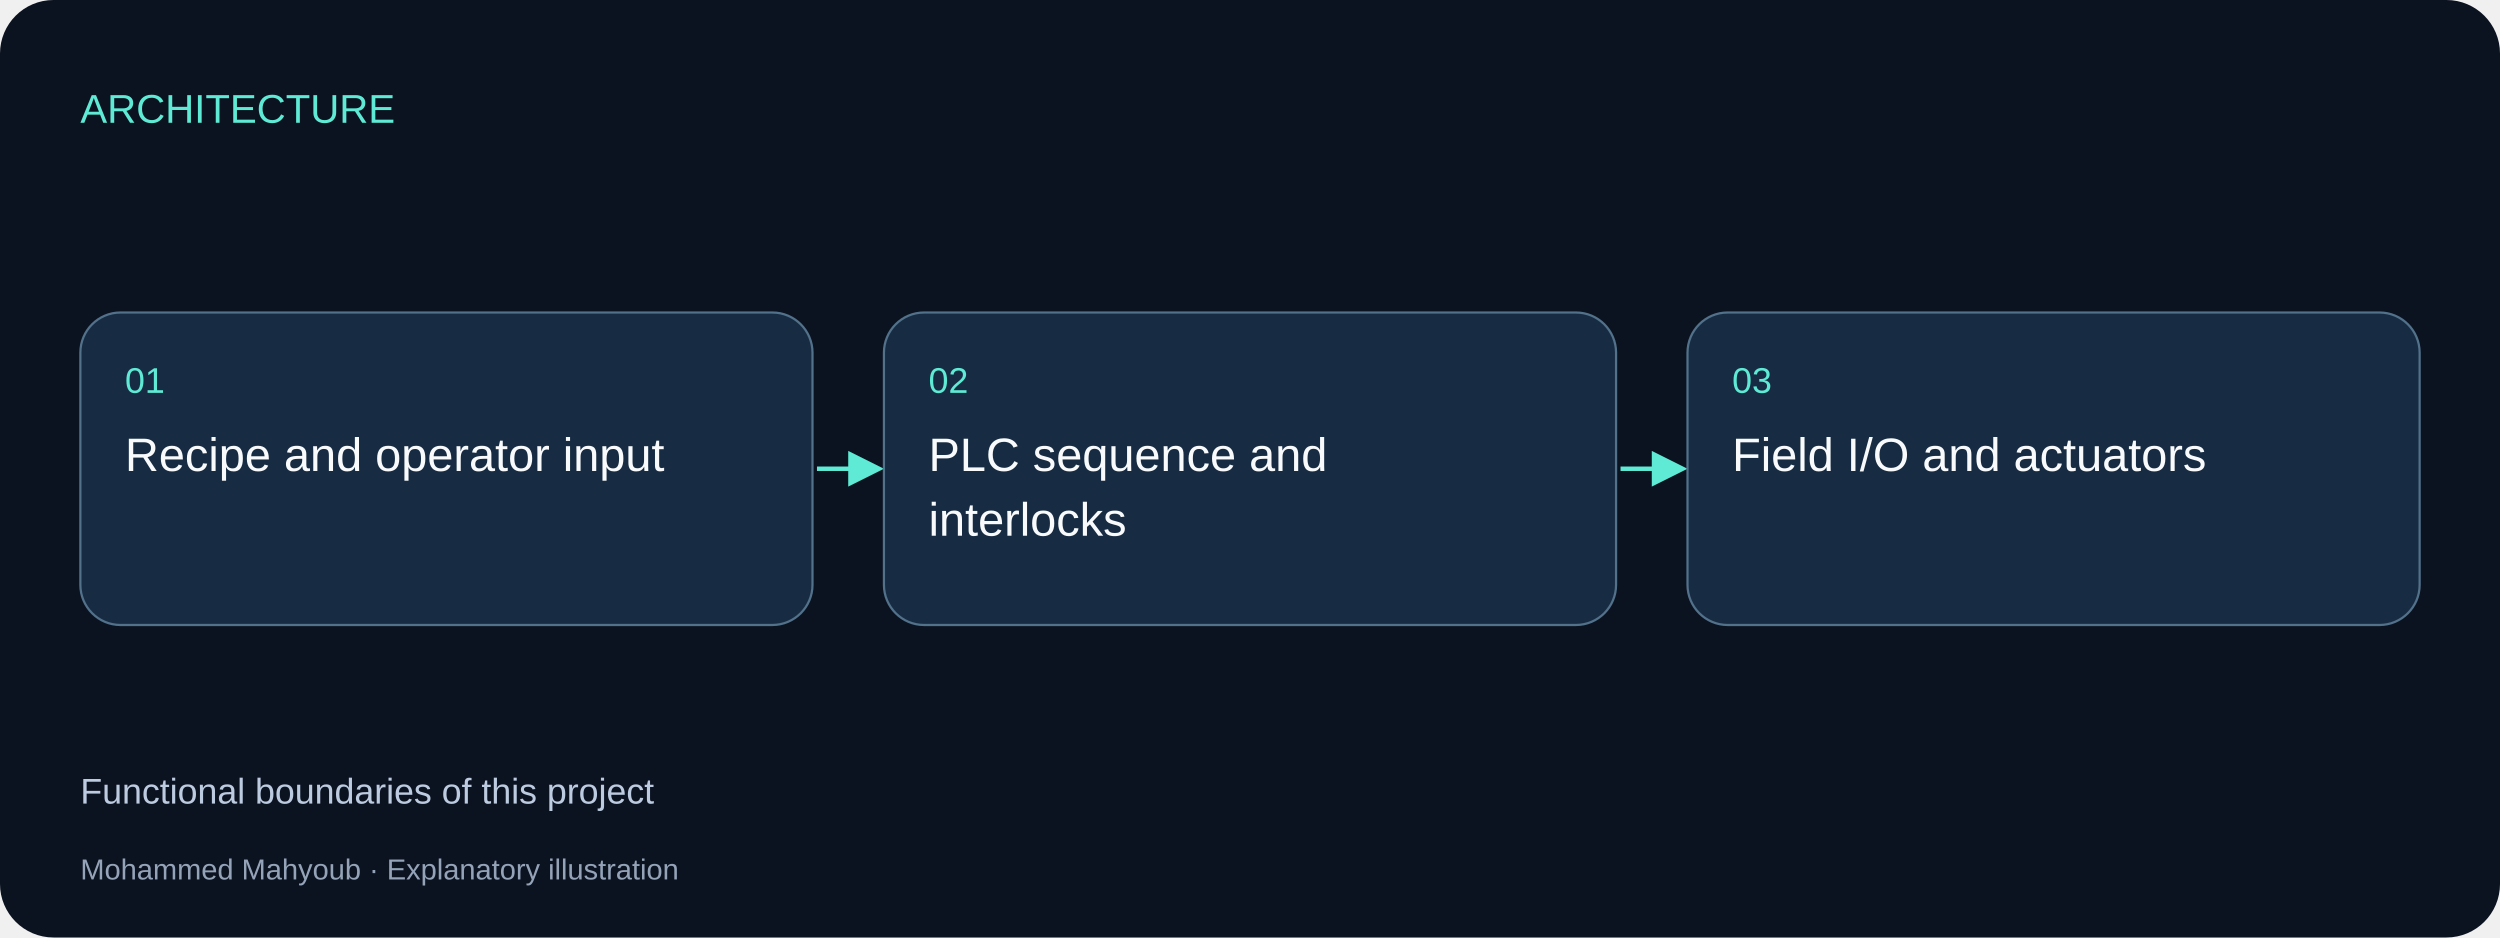
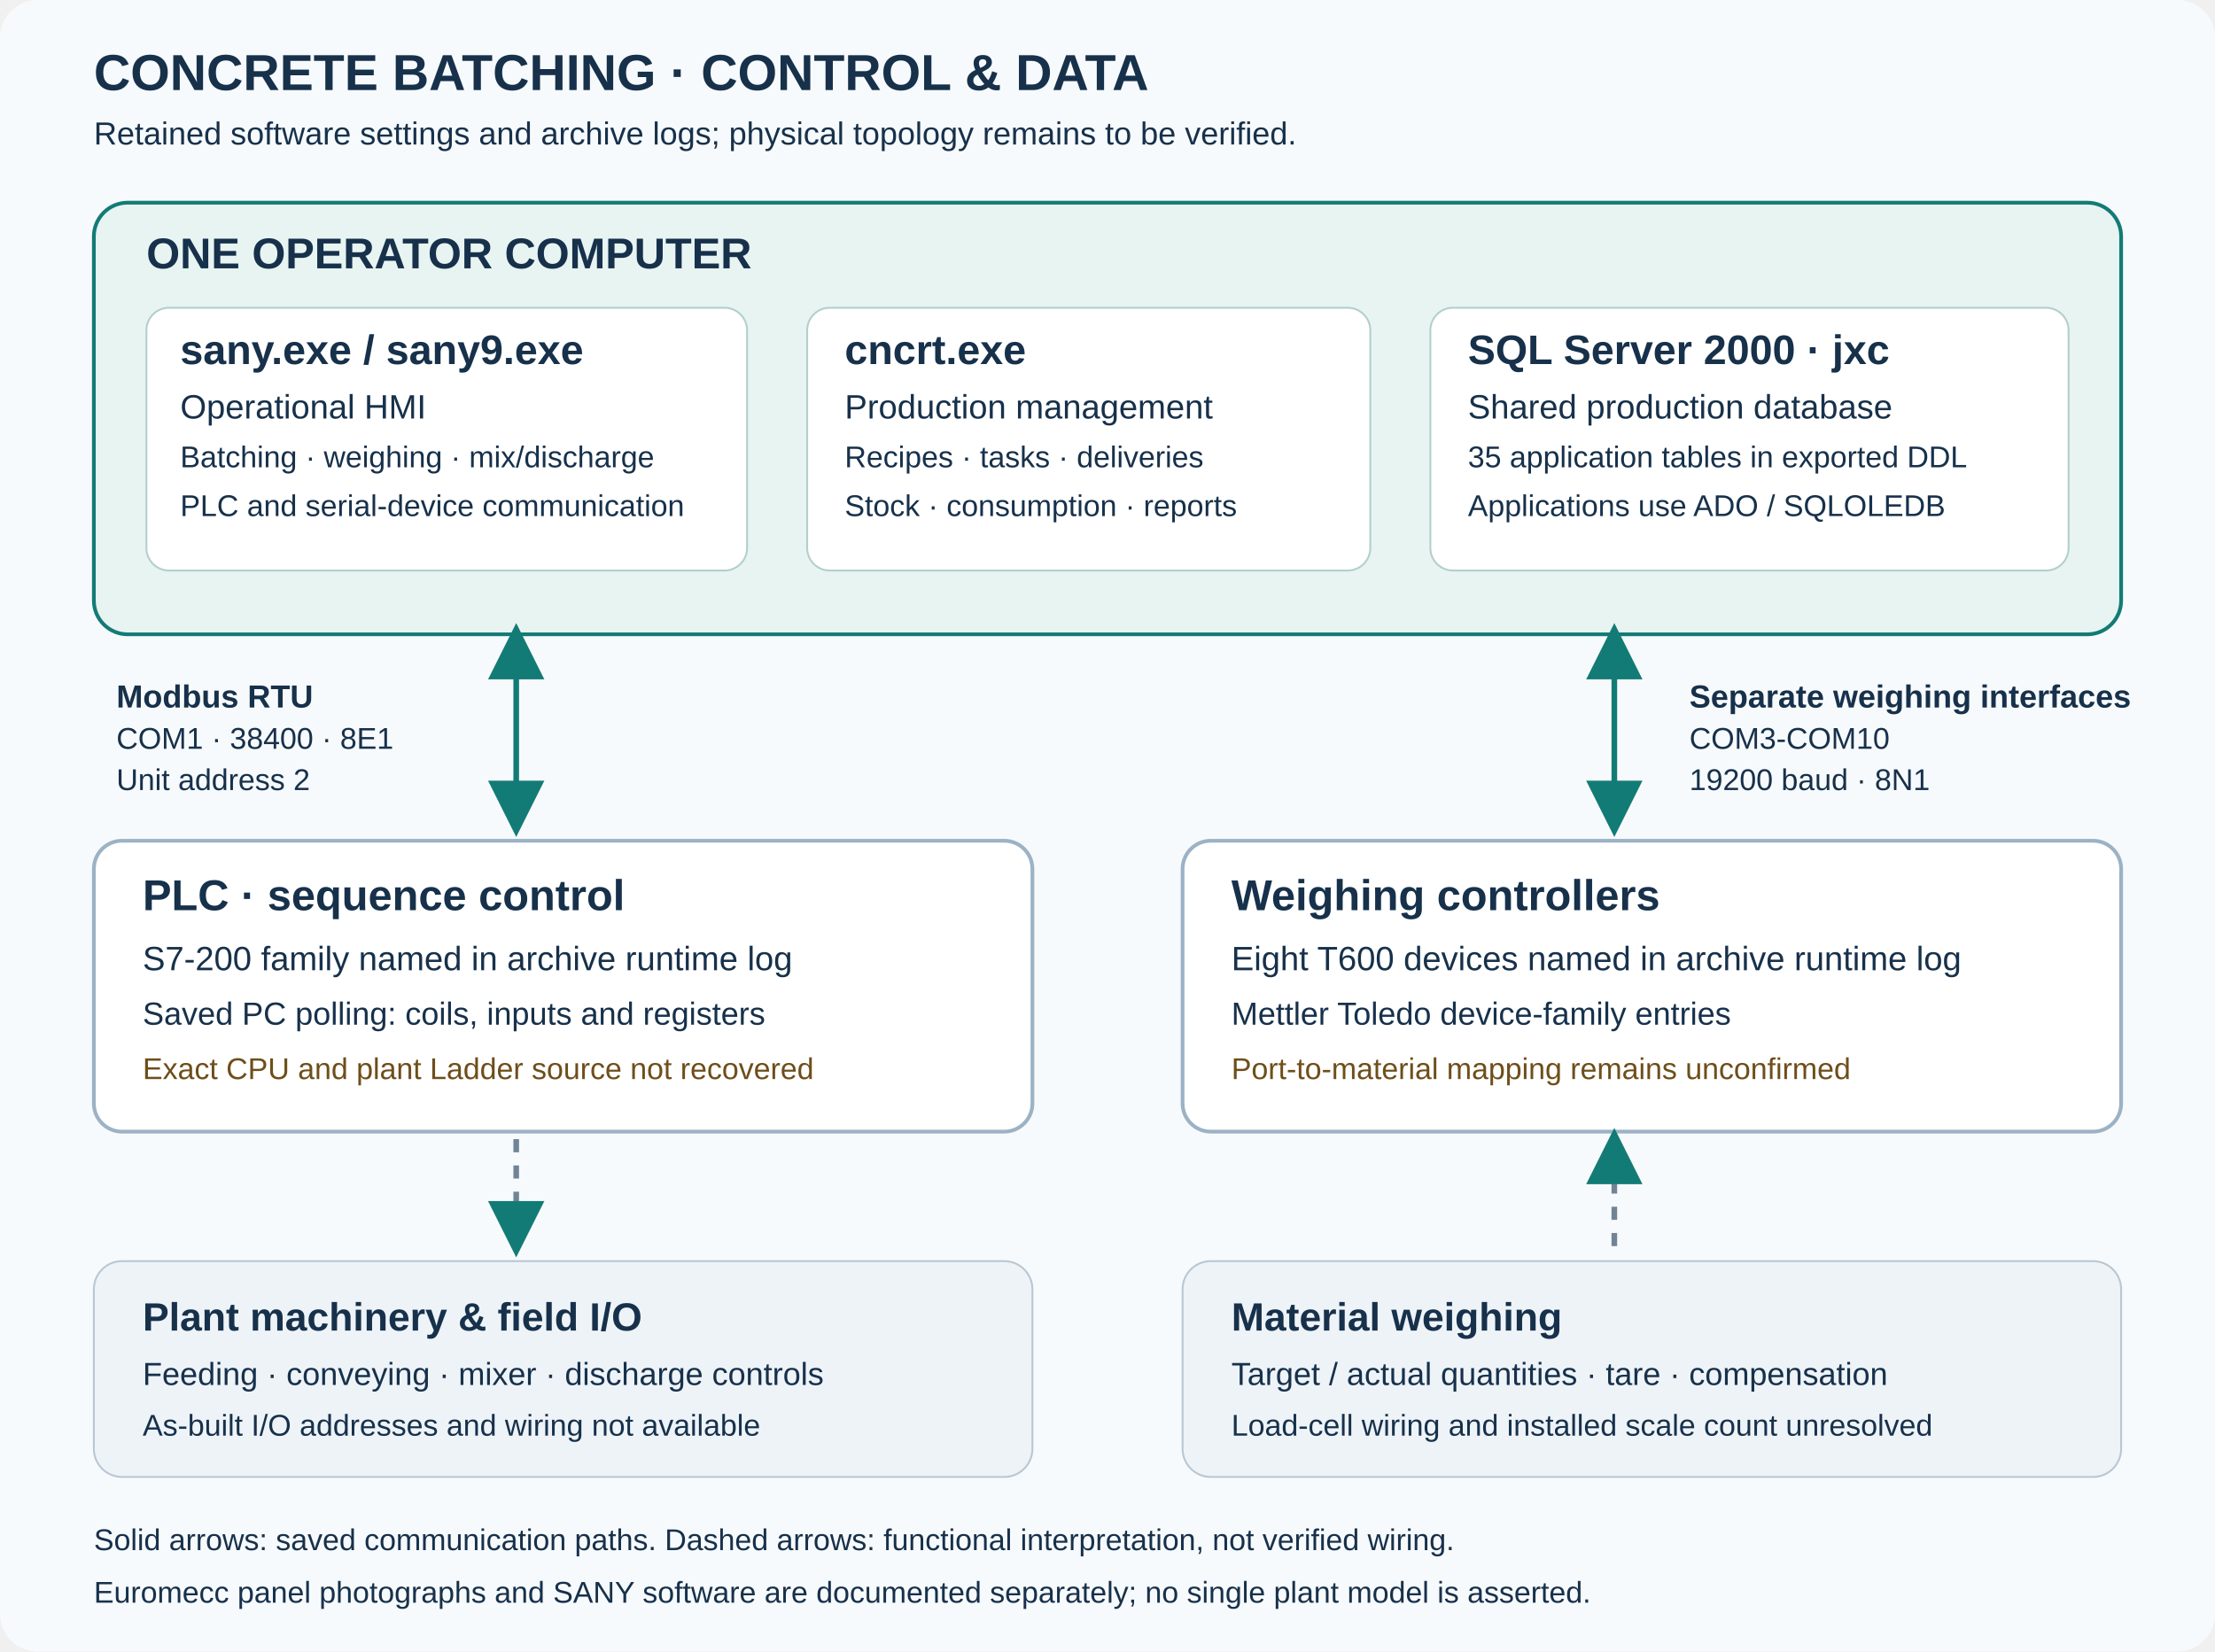
- <svg xmlns="http://www.w3.org/2000/svg" viewBox="0 0 1120 420" role="img">
+ <svg xmlns="http://www.w3.org/2000/svg" viewBox="0 0 1180 880" role="img" aria-labelledby="title desc">
  <defs>
-     <marker id="a" markerWidth="8" markerHeight="8" refX="6" refY="4" orient="auto">
-       <path d="M0 0L8 4L0 8" fill="#5eead4" />
+     <marker id="arrow" markerWidth="10" markerHeight="10" refX="8" refY="5" orient="auto-start-reverse">
+       <path d="M0 0L10 5L0 10Z" fill="#137b76" />
    </marker>
  </defs>
-   <rect width="1120" height="420" rx="24" fill="#0b1220" />
-   <text x="36" y="55" font-family="Arial" font-size="18" fill="#5eead4">ARCHITECTURE</text>
-   <rect x="36" y="140" width="328" height="140" rx="18" fill="#172c43" stroke="#52718a" />
-   <text x="56" y="176" font-family="Arial" font-size="16" fill="#5eead4">01</text>
-   <text x="56" y="211" font-family="Arial" font-size="21" fill="#f8fafc">Recipe and operator input</text>
-   <path d="M366 210H392" stroke="#5eead4" stroke-width="2" marker-end="url(#a)" />
-   <rect x="396" y="140" width="328" height="140" rx="18" fill="#172c43" stroke="#52718a" />
-   <text x="416" y="176" font-family="Arial" font-size="16" fill="#5eead4">02</text>
-   <text x="416" y="211" font-family="Arial" font-size="21" fill="#f8fafc">PLC sequence and</text>
-   <text x="416" y="240" font-family="Arial" font-size="21" fill="#f8fafc">interlocks</text>
-   <path d="M726 210H752" stroke="#5eead4" stroke-width="2" marker-end="url(#a)" />
-   <rect x="756" y="140" width="328" height="140" rx="18" fill="#172c43" stroke="#52718a" />
-   <text x="776" y="176" font-family="Arial" font-size="16" fill="#5eead4">03</text>
-   <text x="776" y="211" font-family="Arial" font-size="21" fill="#f8fafc">Field I/O and actuators</text>
-   <text x="36" y="360" font-family="Arial" font-size="16" fill="#bdcbe0">Functional boundaries of this project</text>
-   <text x="36" y="394" font-family="Arial" font-size="13" fill="#94a3b8">Mohammed Mahyoub · Explanatory illustration</text>
+   <rect width="1180" height="880" rx="20" fill="#f7fafc" />
+   <g font-family="Arial, sans-serif" fill="#17314b">
+     <text x="50" y="48" font-size="27" font-weight="700">CONCRETE BATCHING · CONTROL &amp; DATA</text>
+     <text x="50" y="77" font-size="17">Retained software settings and archive logs; physical topology remains to be verified.</text>
+     <rect x="50" y="108" width="1080" height="230" rx="18" fill="#e8f4f2" stroke="#137b76" stroke-width="2" />
+     <text x="78" y="143" font-size="23" font-weight="700">ONE OPERATOR COMPUTER</text>
+     <rect x="78" y="164" width="320" height="140" rx="12" fill="white" stroke="#b3cfcc" />
+     <text x="96" y="194" font-size="22" font-weight="700">sany.exe / sany9.exe</text>
+     <text x="96" y="223" font-size="18">Operational HMI</text>
+     <text x="96" y="249" font-size="16">Batching · weighing · mix/discharge</text>
+     <text x="96" y="275" font-size="16">PLC and serial-device communication</text>
+     <rect x="430" y="164" width="300" height="140" rx="12" fill="white" stroke="#b3cfcc" />
+     <text x="450" y="194" font-size="22" font-weight="700">cncrt.exe</text>
+     <text x="450" y="223" font-size="18">Production management</text>
+     <text x="450" y="249" font-size="16">Recipes · tasks · deliveries</text>
+     <text x="450" y="275" font-size="16">Stock · consumption · reports</text>
+     <rect x="762" y="164" width="340" height="140" rx="12" fill="white" stroke="#b3cfcc" />
+     <text x="782" y="194" font-size="22" font-weight="700">SQL Server 2000 · jxc</text>
+     <text x="782" y="223" font-size="18">Shared production database</text>
+     <text x="782" y="249" font-size="16">35 application tables in exported DDL</text>
+     <text x="782" y="275" font-size="16">Applications use ADO / SQLOLEDB</text>
+     <path d="M275 338V440" stroke="#137b76" stroke-width="3" marker-start="url(#arrow)" marker-end="url(#arrow)" />
+     <path d="M860 338V440" stroke="#137b76" stroke-width="3" marker-start="url(#arrow)" marker-end="url(#arrow)" />
+     <rect x="50" y="354" width="185" height="70" rx="8" fill="#f7fafc" />
+     <text x="62" y="377" font-size="17" font-weight="700">Modbus RTU</text>
+     <text x="62" y="399" font-size="16">COM1 · 38400 · 8E1</text>
+     <text x="62" y="421" font-size="16">Unit address 2</text>
+     <rect x="890" y="354" width="255" height="70" rx="8" fill="#f7fafc" />
+     <text x="900" y="377" font-size="17" font-weight="700">Separate weighing interfaces</text>
+     <text x="900" y="399" font-size="16">COM3-COM10</text>
+     <text x="900" y="421" font-size="16">19200 baud · 8N1</text>
+     <rect x="50" y="448" width="500" height="155" rx="15" fill="white" stroke="#9cb2c5" stroke-width="2" />
+     <text x="76" y="485" font-size="23" font-weight="700">PLC · sequence control</text>
+     <text x="76" y="517" font-size="18">S7-200 family named in archive runtime log</text>
+     <text x="76" y="546" font-size="17">Saved PC polling: coils, inputs and registers</text>
+     <text x="76" y="575" font-size="16" fill="#6e4e1a">Exact CPU and plant Ladder source not recovered</text>
+     <rect x="630" y="448" width="500" height="155" rx="15" fill="white" stroke="#9cb2c5" stroke-width="2" />
+     <text x="656" y="485" font-size="23" font-weight="700">Weighing controllers</text>
+     <text x="656" y="517" font-size="18">Eight T600 devices named in archive runtime log</text>
+     <text x="656" y="546" font-size="17">Mettler Toledo device-family entries</text>
+     <text x="656" y="575" font-size="16" fill="#6e4e1a">Port-to-material mapping remains unconfirmed</text>
+     <path d="M275 607V664" stroke="#718496" stroke-width="3" stroke-dasharray="7 7" marker-end="url(#arrow)" />
+     <path d="M860 664V607" stroke="#718496" stroke-width="3" stroke-dasharray="7 7" marker-end="url(#arrow)" />
+     <rect x="50" y="672" width="500" height="115" rx="15" fill="#eef3f8" stroke="#b9c7d4" />
+     <text x="76" y="709" font-size="21" font-weight="700">Plant machinery &amp; field I/O</text>
+     <text x="76" y="738" font-size="17">Feeding · conveying · mixer · discharge controls</text>
+     <text x="76" y="765" font-size="16">As-built I/O addresses and wiring not available</text>
+     <rect x="630" y="672" width="500" height="115" rx="15" fill="#eef3f8" stroke="#b9c7d4" />
+     <text x="656" y="709" font-size="21" font-weight="700">Material weighing</text>
+     <text x="656" y="738" font-size="17">Target / actual quantities · tare · compensation</text>
+     <text x="656" y="765" font-size="16">Load-cell wiring and installed scale count unresolved</text>
+     <text x="50" y="826" font-size="16">Solid arrows: saved communication paths. Dashed arrows: functional interpretation, not verified wiring.</text>
+     <text x="50" y="854" font-size="16">Euromecc panel photographs and SANY software are documented separately; no single plant model is asserted.</text>
+   </g>
</svg>
